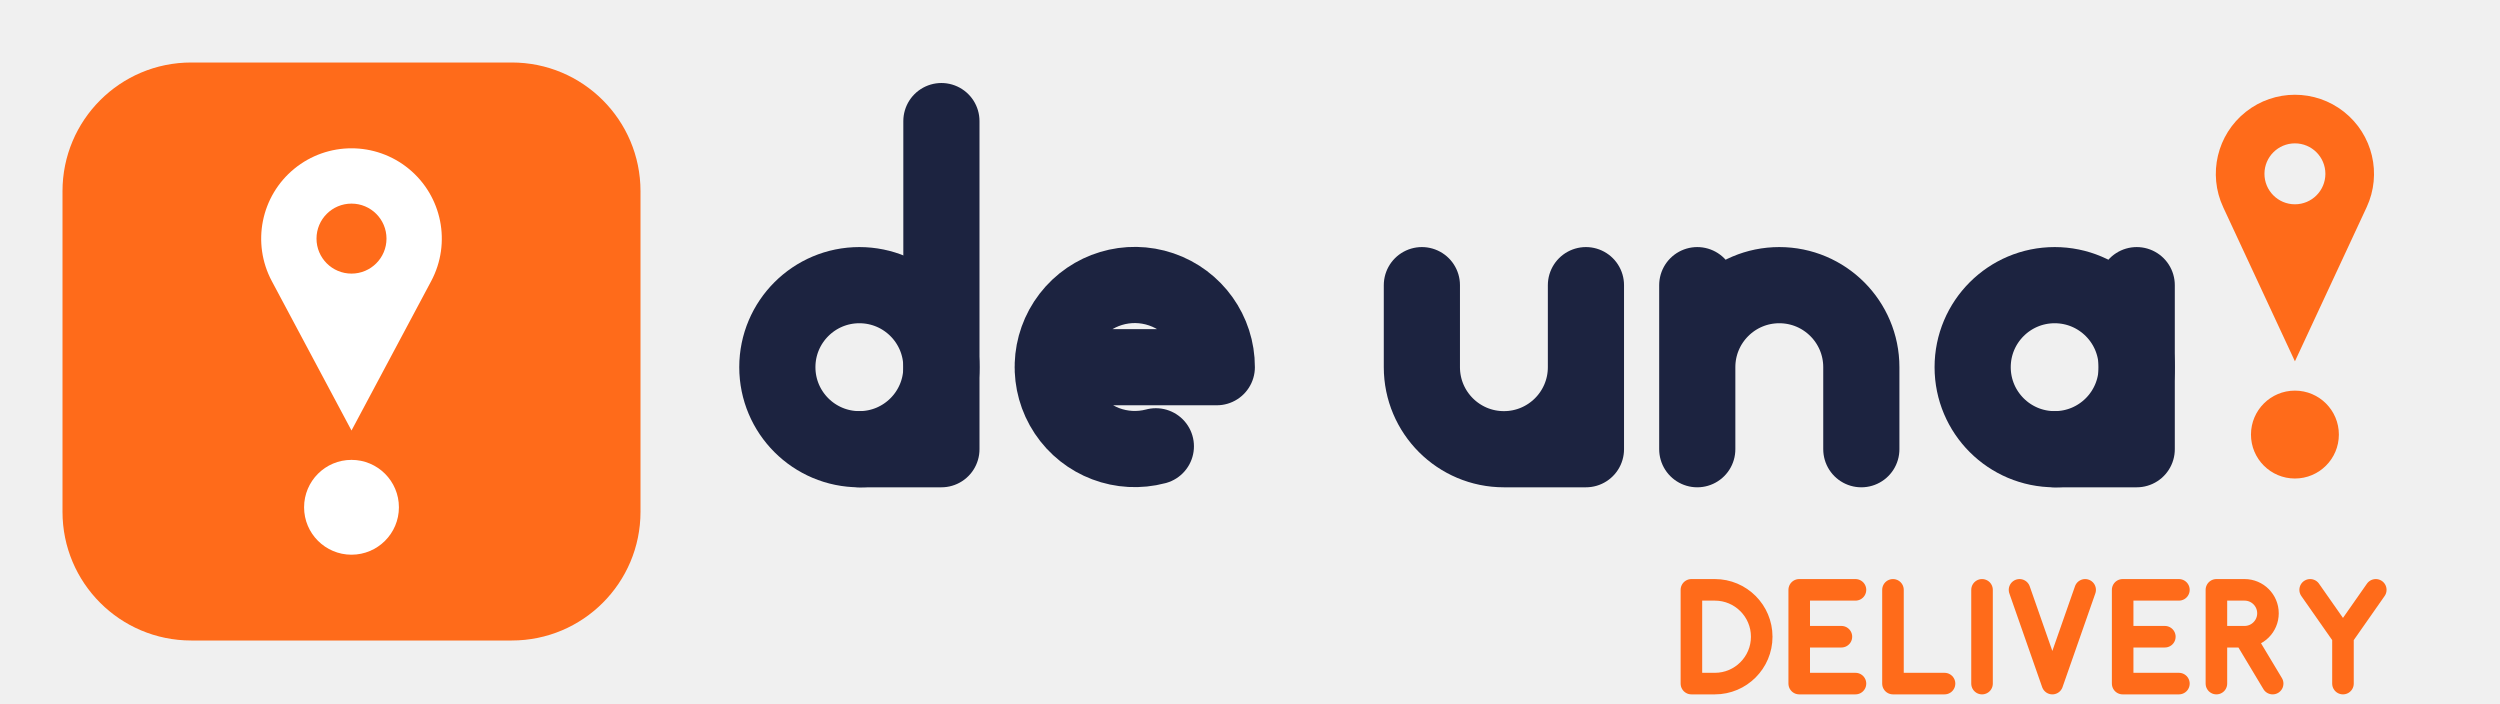
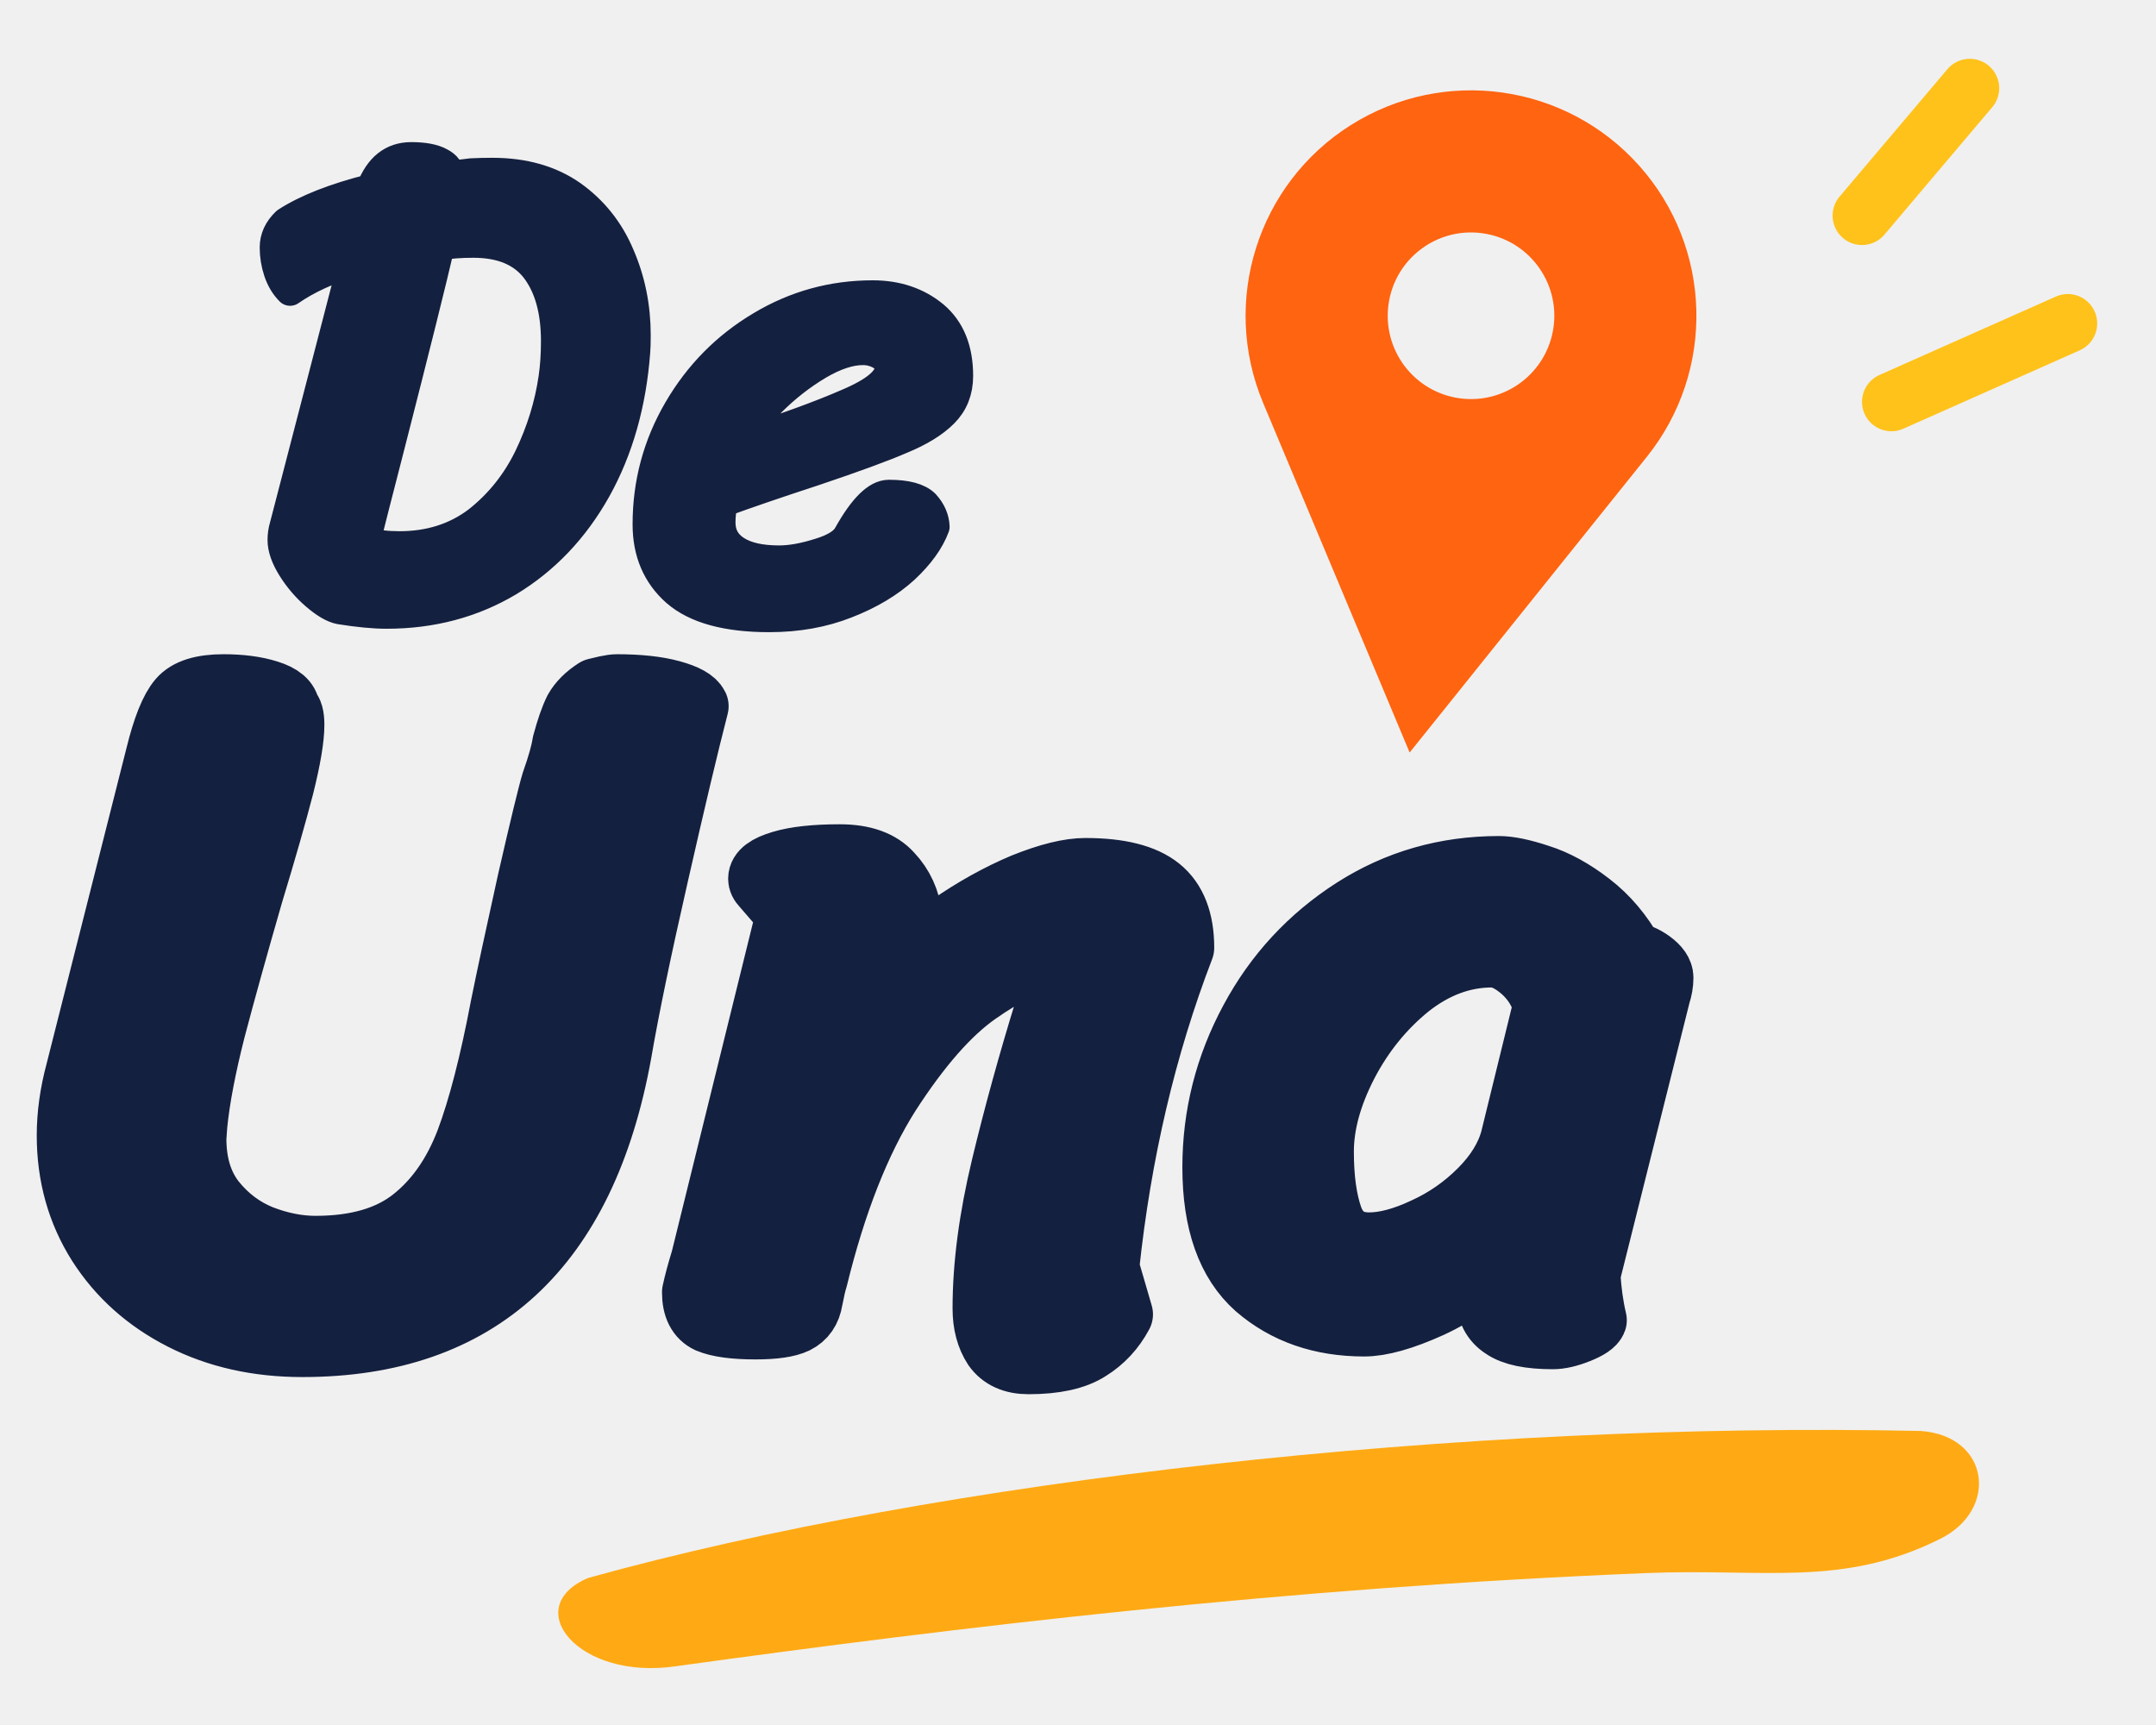
- <svg xmlns="http://www.w3.org/2000/svg" viewBox="0 0 640 180">
-   <g transform="translate(16 16) scale(.289)">
-     <rect width="512" height="512" rx="114" fill="#FF6B1A" />
-     <path fill="#FFFFFF" fill-rule="evenodd" d="M256 326L185.41 193.65A80 80 0 1 1 326.59 193.65ZM225 156a31 31 0 1 0 62 0a31 31 0 1 0 -62 0Z" />
-     <path fill="#FFFFFF" d="M214 394a42 42 0 1 0 84 0a42 42 0 1 0 -84 0Z" />
+ <svg xmlns="http://www.w3.org/2000/svg" viewBox="44 60 440 352">
+   <path fill="#14203F" stroke="#14203F" stroke-width="6" stroke-linejoin="round" d="M127.9 92Q131.8 92 133.8 93.1Q135.8 94.1 135.8 95.9L135.8 95.9Q138.3 95.5 140.2 95.3Q142.1 95.2 144.5 95.2L144.5 95.2Q154.1 95.2 160.7 99.8Q167.3 104.5 170.5 112.1Q173.8 119.7 173.8 128.4L173.8 128.4Q173.8 130.7 173.7 131.8L173.7 131.8Q172.5 147.7 165.7 159.9Q158.9 172.0 147.8 178.7Q136.7 185.3 122.9 185.3L122.9 185.3Q119.0 185.3 113.4 184.4L113.4 184.4Q111.3 184.0 108.4 181.5Q105.6 179.1 103.6 175.9Q101.6 172.7 101.6 170.2L101.6 170.2Q101.6 168.7 102.0 167.4L102.0 167.4L116.0 113.5Q108.4 115.8 103.2 119.4L103.2 119.4Q101.6 117.8 100.8 115.4Q100 113.0 100 110.5L100 110.5Q100 107.6 102.4 105.3L102.4 105.3Q108.6 101.3 119.7 98.5L119.7 98.5Q122.2 92 127.9 92L127.9 92ZM118.6 170.6Q121.8 171.4 125.5 171.4L125.5 171.4Q134.8 171.4 141.5 166.3Q148.1 161.1 151.9 153.3Q155.7 145.4 156.9 137.1L156.9 137.1Q157.4 133.7 157.4 129.6L157.4 129.6Q157.4 120.3 153.3 114.9Q149.2 109.6 140.6 109.6L140.6 109.6Q136.8 109.6 133.8 110.1L133.8 110.1Q131.4 120.5 123.7 150.6L123.7 150.6Q119.5 166.9 118.6 170.6L118.6 170.6ZM201.0 186Q188.0 186 182.0 180.8Q176.1 175.6 176.1 167.0L176.1 167.0Q176.1 154.4 182.4 143.6Q188.7 132.8 199.3 126.5Q209.8 120.2 222.1 120.2L222.1 120.2Q229.5 120.2 234.6 124.4Q239.6 128.6 239.6 136.7L239.6 136.7Q239.6 141.3 236.6 144.3Q233.6 147.3 228.0 149.6Q222.5 152.0 210.0 156.2L210.0 156.2Q198.7 159.9 191.6 162.5L191.6 162.5Q191.1 164.5 191.1 166.6L191.1 166.6Q191.1 170.3 194.2 172.3Q197.3 174.3 203.0 174.3L203.0 174.3Q206.6 174.3 211.3 172.8Q215.9 171.4 217.1 169.1L217.1 169.1Q221.7 160.9 225.4 160.9L225.4 160.9Q230.8 160.9 232.8 162.9Q234.7 165.0 234.8 167.5L234.8 167.5Q233.2 171.8 228.6 176.1Q223.9 180.4 216.7 183.2Q209.6 186 201.0 186L201.0 186ZM195.3 150.2Q208.5 146.0 217.0 142.3Q225.5 138.7 225.5 135.1L225.5 135.1Q225.5 133.5 223.8 132.5Q222.1 131.5 220.1 131.5L220.1 131.5Q216.1 131.5 211.0 134.5Q205.8 137.6 201.4 142.0Q197.1 146.4 195.3 150.2L195.3 150.2Z" />
+   <path fill="#14203F" stroke="#14203F" stroke-width="13" stroke-linejoin="round" d="M76.1 214.3Q78.2 205.7 80.7 202.8Q83.1 200.0 89.6 200.0L89.6 200.0Q94.9 200.0 98.7 201.2Q102.6 202.4 102.8 204.7L102.8 204.7Q103.7 205.3 103.7 207.9L103.7 207.9Q103.7 212.0 101.6 220.4Q99.4 228.9 95.3 242.4L95.3 242.4Q90.6 258.7 87.6 270.1Q84.7 281.5 83.9 289.5L83.9 289.5L83.7 292.3Q83.7 300.1 87.6 305.1Q91.6 310.1 97.3 312.4Q103.0 314.6 108.4 314.6L108.4 314.6Q121.0 314.6 128.3 308.8Q135.5 303.1 139.4 292.9Q143.2 282.8 146.5 265.4L146.5 265.4Q148.3 256.5 152.0 239.8Q155.8 223.2 156.9 219.6L156.9 219.6Q158.7 214.5 159.1 211.8L159.1 211.8Q160.3 207.3 161.5 204.9Q162.8 202.6 165.6 200.8L165.6 200.8Q166.4 200.6 167.7 200.3Q169.1 200.0 169.9 200.0L169.9 200.0Q176.6 200.0 181.0 201.2Q185.4 202.4 186.2 204.1L186.2 204.1Q183.2 215.7 178.0 238.6Q172.8 261.4 170.5 274.8L170.5 274.8Q159.7 334.5 105.7 334.5L105.7 334.5Q92.0 334.5 81.2 329.0Q70.4 323.5 64.2 313.8Q58 304.0 58 291.7L58 291.7Q58 285.4 59.8 278.7L59.8 278.7L76.1 214.3ZM199.7 240.6Q199.1 240.0 199.1 239.3L199.1 239.3Q199.1 237.3 203.5 236.0Q207.8 234.7 215.4 234.7L215.4 234.7Q222.5 234.7 225.8 238.4Q229.2 242.0 229.8 247.1L229.8 247.1L226.2 259.9Q230.4 254.2 237.8 249.0Q245.3 243.8 252.9 240.6Q260.6 237.5 265.5 237.5L265.5 237.5Q275.9 237.5 280.6 241.3Q285.3 245.1 285.3 253.4L285.3 253.4Q273.7 283.6 270.0 318.6L270.0 318.6L272.8 328.2Q270.4 332.7 266.2 335.3Q262.0 338 253.9 338L253.9 338Q249.2 338 247.0 334.9Q244.9 331.7 244.9 327.0L244.9 327.0Q244.9 313.9 248.7 298.1Q252.5 282.3 257.6 265.8L257.6 265.8Q259.6 259.5 259.6 259.3L259.6 259.3Q259.6 256.5 256.5 256.5L256.5 256.5Q252.1 256.5 243.4 262.6Q234.7 268.7 225.4 283.1Q216.2 297.6 210.5 320.9L210.5 320.9Q210.1 322.1 209.5 325.2Q209.0 328.4 206.4 329.7Q203.9 330.9 198.2 330.9L198.2 330.9Q191.7 330.9 188.6 329.6Q185.6 328.2 185.6 323.7L185.6 323.7Q186.2 320.9 187.4 317.0L187.4 317.0Q198.7 271.3 204.8 246.5L204.8 246.5L199.7 240.6ZM368.2 320.1Q368.5 325.2 369.5 329.4L369.5 329.4Q369.1 330.5 366.1 331.7Q363.1 332.9 360.9 332.9L360.9 332.9Q353.8 332.9 350.8 330.8Q347.7 328.8 347.7 324.7L347.7 324.7Q347.7 320.7 348.5 316.8L348.5 316.8Q344.2 322.7 335.9 326.5Q327.5 330.3 322.4 330.3L322.4 330.3Q309.3 330.3 300.5 322.7Q291.8 315.0 291.8 298.2L291.8 298.2Q291.8 282.3 299.4 268.2Q306.9 254.2 320.3 245.6Q333.6 237.1 349.9 237.1L349.9 237.1Q353.0 237.1 358.1 238.8Q363.2 240.4 368.5 244.5Q373.7 248.5 377.2 254.8L377.2 254.8Q378.8 254.8 380.9 256.3Q383.1 257.9 383.1 259.5L383.1 259.5Q383.1 261.2 382.5 263.0L382.5 263.0L368.2 320.1ZM359.3 265.2Q358.1 260.9 354.7 257.9Q351.3 255.0 348.5 255.0L348.5 255.0Q339.5 255.0 331.5 261.3Q323.6 267.7 318.7 277.1Q313.8 286.6 313.8 295.0L313.8 295.0Q313.8 303.3 315.7 308.6Q317.7 313.9 323.4 313.9L323.4 313.9Q328.3 313.9 334.7 310.9Q341.1 308.0 346.1 303.0Q351.1 298.0 352.6 292.5L352.6 292.5L359.3 265.2Z" />
+   <g transform="rotate(8 340 140)">
+     <path fill="#FF6410" fill-rule="evenodd" d="M342 214L302.46 147.51A46 46 0 1 1 381.54 147.51ZM325 124a17 17 0 1 0 34 0a17 17 0 1 0 -34 0Z" />
  </g>
-   <g transform="translate(190 -26) scale(1.5)">
-     <g fill="none" stroke="#1C2340" stroke-width="13" stroke-linecap="round" stroke-linejoin="round">
-       <circle cx="20" cy="80" r="14" />
-       <path d="M34 38V94M20 94H34" />
-       <path d="M53 80H81A14 14 0 1 0 70.6 93.5" />
-       <path d="M116 66V80A14 14 0 0 0 144 80M144 66V94M130 94H144" />
-       <path d="M163 66V94M163 80A14 14 0 0 1 191 80V94" />
-       <circle cx="224" cy="80" r="14" />
-       <path d="M238 66V94M224 94H238" />
-     </g>
-     <path fill="#FF6B1A" fill-rule="evenodd" d="M265 79L252.76 52.7A13.5 13.5 0 1 1 277.24 52.7ZM259.8 47a5.2 5.2 0 1 0 10.4 0a5.2 5.2 0 1 0 -10.4 0Z" />
-     <path fill="#FF6B1A" d="M257.5 91.5a7.5 7.5 0 1 0 15 0a7.5 7.5 0 1 0 -15 0Z" />
-     <g transform="translate(162 118) scale(.8)" fill="none" stroke="#FF6B1A" stroke-width="4.6" stroke-linecap="round" stroke-linejoin="round">
-       <path d="M0 0H5A10 10 0 0 1 5 20H0Z" />
-       <path d="M35 0H23V20H35M23 10H32" />
-       <path d="M43 0V20H54" />
-       <path d="M62 0V20" />
-       <path d="M70 0L77 20L84 0" />
-       <path d="M104 0H92V20H104M92 10H101" />
-       <path d="M112 20V0H118A5 5 0 0 1 118 10H112M118 10L124 20" />
-       <path d="M132 0L139 10L146 0M139 10V20" />
-     </g>
-   </g>
+   <path d="M424 104L446 78M430 142L466 126" fill="none" stroke="#FFC21A" stroke-width="12" stroke-linecap="round" />
+   <path fill="#FFAA14" d="M164 382C236 362 342 350 436 352C450 353 452 368 440 374C420 384 404 380 380 381C306 384 240 392 182 400C162 403 150 388 164 382Z" />
</svg>
